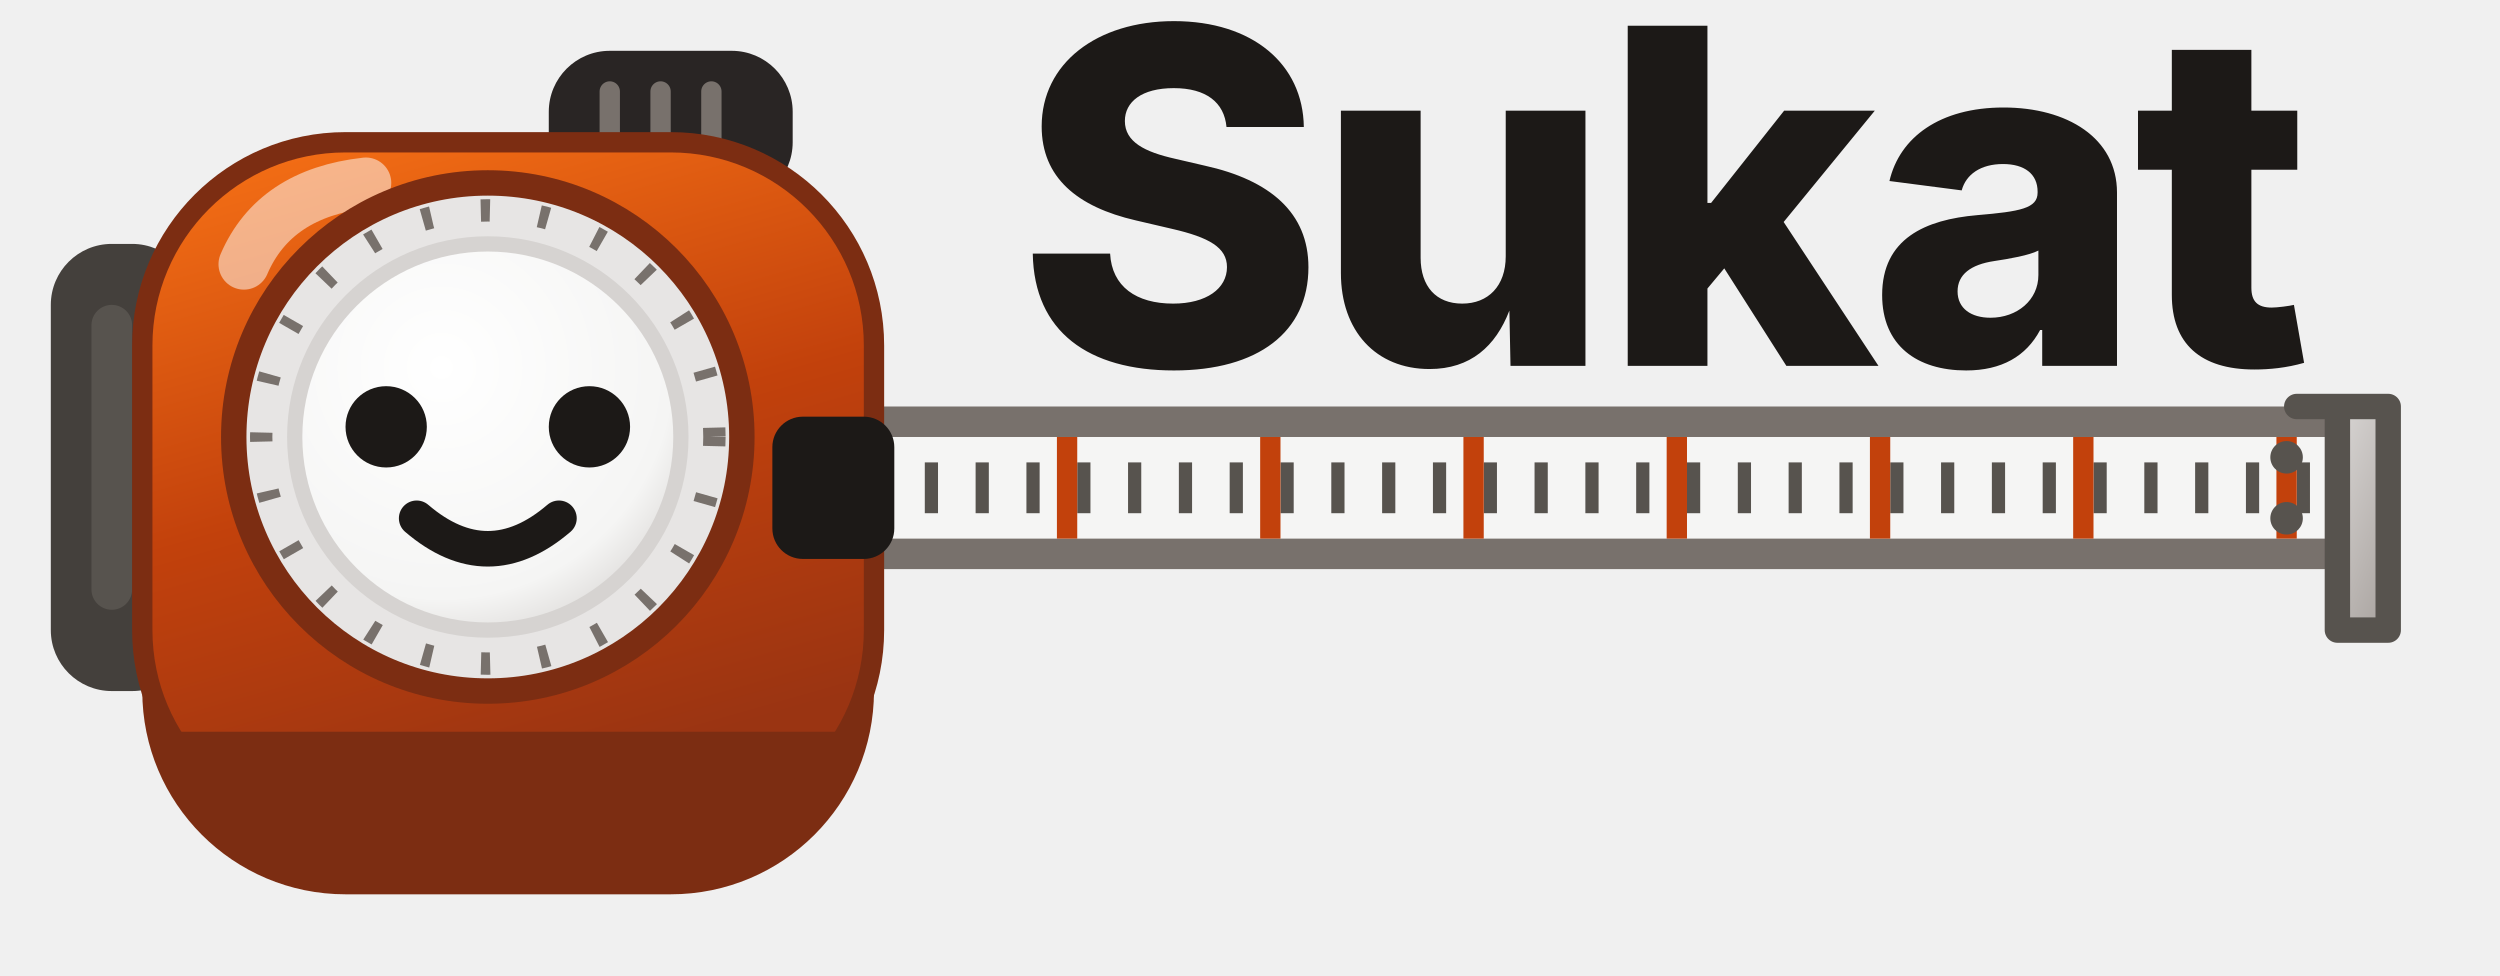
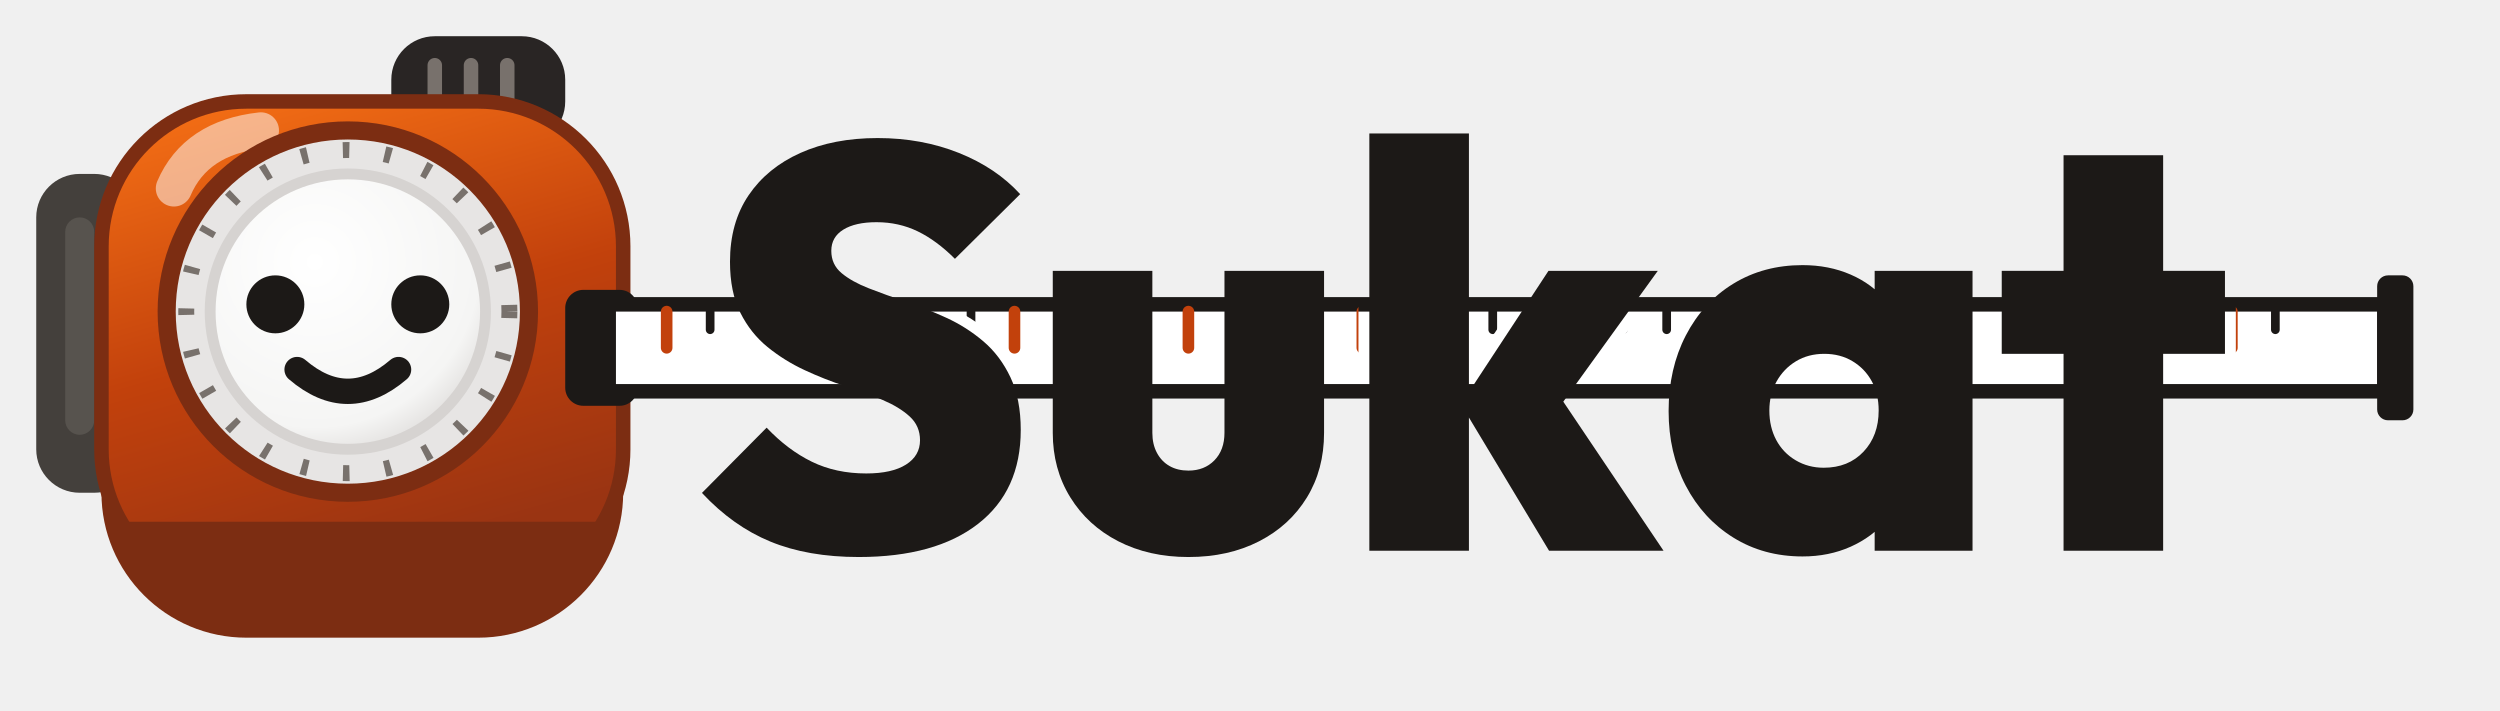
- <svg xmlns="http://www.w3.org/2000/svg" viewBox="4 12 246 96" width="246" height="96" role="img" aria-label="Sukat logo">
+ <svg xmlns="http://www.w3.org/2000/svg" viewBox="4 12 345.0 98" width="345" height="98" role="img" aria-label="Sukat logo">
  <defs>
-     <linearGradient id="lp1c" x1="0" y1="0" x2="0.3" y2="1">
+     <linearGradient id="c91c" x1="0" y1="0" x2="0.3" y2="1">
      <stop offset="0" stop-color="#F97316" />
      <stop offset="0.55" stop-color="#C2410C" />
      <stop offset="1" stop-color="#9A3412" />
    </linearGradient>
-     <radialGradient id="lp1f" cx="0.38" cy="0.32" r="0.8">
+     <radialGradient id="c91f" cx="0.38" cy="0.32" r="0.8">
      <stop offset="0" stop-color="#FFFFFF" />
      <stop offset="0.75" stop-color="#F5F5F4" />
      <stop offset="1" stop-color="#D6D3D1" />
    </radialGradient>
-     <linearGradient id="lp1m" x1="0" y1="0" x2="1" y2="1">
+     <linearGradient id="c91m" x1="0" y1="0" x2="1" y2="1">
      <stop offset="0" stop-color="#E7E5E4" />
      <stop offset="1" stop-color="#A8A29E" />
    </linearGradient>
-     <clipPath id="lp1k">
+     <clipPath id="c91k">
      <rect x="18" y="26" width="72" height="68" rx="20" />
    </clipPath>
+     <mask id="m1" maskUnits="userSpaceOnUse" x="0" y="0" width="999" height="200">
+       <rect x="0" y="0" width="999" height="200" fill="#fff" />
+       <g fill="#000" stroke="#000" stroke-width="37.982">
+         <path transform="translate(100.00 88.0) scale(0.07898449 -0.07898449)" d="M285 -11Q196 -11 130.5 16.0Q65 43 11 101L124 215Q161 176 203.0 155.5Q245 135 298 135Q343 135 367.5 150.5Q392 166 392 193Q392 218 374.0 234.5Q356 251 326.5 263.5Q297 276 261.5 287.5Q226 299 190.5 315.5Q155 332 125.5 356.0Q96 380 78.0 416.0Q60 452 60 505Q60 573 92.5 621.0Q125 669 183.0 695.0Q241 721 318 721Q395 721 460.0 695.0Q525 669 567 623L453 510Q421 542 388.0 558.0Q355 574 316 574Q279 574 258.0 561.0Q237 548 237 524Q237 500 255.0 485.0Q273 470 302.5 458.5Q332 447 367.5 435.0Q403 423 438.0 407.0Q473 391 502.5 366.0Q532 341 550.0 303.0Q568 265 568 211Q568 105 493.5 47.0Q419 -11 285 -11Z" />
+         <path transform="translate(146.28 88.0) scale(0.07898449 -0.07898449)" d="M275 -11Q206 -11 152.5 16.5Q99 44 68.5 93.5Q38 143 38 206V489H212V206Q212 186 220.0 171.0Q228 156 242.0 148.0Q256 140 275 140Q303 140 320.5 158.0Q338 176 338 206V489H512V206Q512 142 482.0 93.0Q452 44 398.5 16.5Q345 -11 275 -11Z" />
+         <path transform="translate(188.94 88.0) scale(0.07898449 -0.07898449)" d="M365 0 211 256 364 489H555L365 226L370 290L565 0ZM51 0V729H225V0Z" />
+         <path transform="translate(232.61 88.0) scale(0.07898449 -0.07898449)" d="M255 -10Q187 -10 134.0 23.0Q81 56 51.0 113.5Q21 171 21 244Q21 318 51.0 376.0Q81 434 134.0 466.5Q187 499 255 499Q301 499 339.0 482.5Q377 466 401.5 436.0Q426 406 431 368V122Q426 83 401.5 53.5Q377 24 339.0 7.0Q301 -10 255 -10ZM292 145Q335 145 361.5 173.0Q388 201 388 245Q388 274 376.0 296.0Q364 318 342.5 331.0Q321 344 293 344Q265 344 243.5 331.0Q222 318 209.5 295.5Q197 273 197 245Q197 216 209.0 193.5Q221 171 243.0 158.0Q265 145 292 145ZM381 0V131L406 251L381 369V489H552V0Z" />
+         <path transform="translate(279.45 88.0) scale(0.07898449 -0.07898449)" d="M118 0V691H292V0ZM10 344V489H400V344Z" />
+       </g>
+     </mask>
  </defs>
-   <g class="mascot">
-     <g class="hop">
-       <g class="body">
-         <rect x="9" y="36" width="14" height="44" rx="6" fill="#44403C" />
-         <rect x="13" y="42" width="4" height="30" rx="2" fill="#57534E" />
-         <rect x="58" y="17" width="24" height="15" rx="6" fill="#292524" />
-         <path d="M64 21 V27" stroke="#78716C" stroke-width="2" stroke-linecap="round" />
-         <path d="M69 21 V27" stroke="#78716C" stroke-width="2" stroke-linecap="round" />
-         <path d="M74 21 V27" stroke="#78716C" stroke-width="2" stroke-linecap="round" />
-         <g class="blade" transform="rotate(0 86 60)">
-           <g class="bladeSlide">
-             <path d="M80 60 H236" fill="none" stroke="#78716C" stroke-width="16" />
-             <path d="M80 60 H236" fill="none" stroke="#F5F5F4" stroke-width="10" />
-             <path d="M80 60 H236" fill="none" stroke="#57534E" stroke-width="5" stroke-dasharray="1.3 3.7" />
-             <path d="M80 60 H236" fill="none" stroke="#C2410C" stroke-width="10" stroke-dasharray="2 18" stroke-dashoffset="-8" />
-             <g transform="translate(236 60)">
-               <path d="M-6 -8 H3 V14 H-2 V-8 Z" fill="url(#lp1m)" stroke="#57534E" stroke-width="2.5" stroke-linejoin="round" />
-               <circle cx="-7" cy="-3" r="1.6" fill="#57534E" />
-               <circle cx="-7" cy="3" r="1.6" fill="#57534E" />
+   <g transform="translate(0 0)">
+     <g class="mascot">
+       <g class="hop">
+         <g class="body">
+           <rect x="9" y="36" width="14" height="44" rx="6" fill="#44403C" />
+           <rect x="13" y="42" width="4" height="30" rx="2" fill="#57534E" />
+           <rect x="58" y="17" width="24" height="15" rx="6" fill="#292524" />
+           <path d="M64 21 V27" stroke="#78716C" stroke-width="2" stroke-linecap="round" />
+           <path d="M69 21 V27" stroke="#78716C" stroke-width="2" stroke-linecap="round" />
+           <path d="M74 21 V27" stroke="#78716C" stroke-width="2" stroke-linecap="round" />
+           <g class="blade" transform="rotate(0 86 60)">
+             <g class="bladeSlide">
+               <path d="M80 60 H86" fill="none" stroke="#78716C" stroke-width="16" />
+               <path d="M80 60 H86" fill="none" stroke="#F5F5F4" stroke-width="10" />
+               <path d="M80 60 H86" fill="none" stroke="#57534E" stroke-width="5" stroke-dasharray="1.3 3.7" />
+               <path d="M80 60 H86" fill="none" stroke="#C2410C" stroke-width="10" stroke-dasharray="2 18" stroke-dashoffset="-8" />
+               <g transform="translate(86 60)">
+                 <path d="M-6 -8 H3 V14 H-2 V-8 Z" fill="url(#c91m)" stroke="#57534E" stroke-width="2.5" stroke-linejoin="round" />
+                 <circle cx="-7" cy="-3" r="1.6" fill="#57534E" />
+                 <circle cx="-7" cy="3" r="1.6" fill="#57534E" />
+               </g>
            </g>
          </g>
-         </g>
-         <rect x="18" y="32" width="72" height="68" rx="20" fill="#7C2D12" />
-         <rect x="18" y="26" width="72" height="68" rx="20" fill="url(#lp1c)" />
-         <g clip-path="url(#lp1k)">
-           <path d="M18 84 H90 V100 H18 Z" fill="#7C2D12" />
-         </g>
-         <rect x="18" y="26" width="72" height="68" rx="20" fill="none" stroke="#7C2D12" stroke-width="2" />
-         <rect x="80" y="53" width="12" height="14" rx="3" fill="#1C1917" />
-         <path d="M28 38 Q31 31 40 30" fill="none" stroke="#FFFFFF" stroke-opacity="0.5" stroke-width="5" stroke-linecap="round" />
-         <circle cx="52" cy="55" r="25" fill="#E7E5E4" stroke="#7C2D12" stroke-width="2.5" />
-         <circle cx="52" cy="55" r="22.3" fill="none" stroke="#78716C" stroke-width="2.2" stroke-dasharray="0.9 4.9" />
-         <circle cx="52" cy="55" r="19" fill="url(#lp1f)" stroke="#D6D3D1" stroke-width="1.5" />
-         <g class="face">
-           <g class="eyes" fill="#1C1917">
-             <circle cx="42" cy="54" r="4" />
-             <circle cx="62" cy="54" r="4" />
+           <rect x="18" y="32" width="72" height="68" rx="20" fill="#7C2D12" />
+           <rect x="18" y="26" width="72" height="68" rx="20" fill="url(#c91c)" />
+           <g clip-path="url(#c91k)">
+             <path d="M18 84 H90 V100 H18 Z" fill="#7C2D12" />
          </g>
-           <g class="mouth">
-             <path d="M45 63 Q52 69 59 63" fill="none" stroke="#1C1917" stroke-width="3.5" stroke-linecap="round" />
+           <rect x="18" y="26" width="72" height="68" rx="20" fill="none" stroke="#7C2D12" stroke-width="2" />
+           <rect x="82" y="52.0" width="10" height="16" rx="2.5" fill="#1C1917" />
+           <path d="M28 38 Q31 31 40 30" fill="none" stroke="#FFFFFF" stroke-opacity="0.5" stroke-width="5" stroke-linecap="round" />
+           <circle cx="52" cy="55" r="25" fill="#E7E5E4" stroke="#7C2D12" stroke-width="2.5" />
+           <circle cx="52" cy="55" r="22.3" fill="none" stroke="#78716C" stroke-width="2.2" stroke-dasharray="0.9 4.9" />
+           <circle cx="52" cy="55" r="19" fill="url(#c91f)" stroke="#D6D3D1" stroke-width="1.5" />
+           <g class="face">
+             <g class="eyes" fill="#1C1917">
+               <circle cx="42" cy="54" r="4" />
+               <circle cx="62" cy="54" r="4" />
+             </g>
+             <g class="mouth">
+               <path d="M45 63 Q52 69 59 63" fill="none" stroke="#1C1917" stroke-width="3.5" stroke-linecap="round" />
+             </g>
          </g>
        </g>
      </g>
    </g>
  </g>
-   <text x="104" y="48" font-family="Outfit, Inter, Arial, sans-serif" font-weight="800" font-size="46" letter-spacing="-1" fill="#1C1917">Sukat</text>
+   <rect x="88" y="54.0" width="245.047" height="12" fill="#FFFFFF" stroke="#1C1917" stroke-width="2" />
+   <g mask="url(#m1)">
+     <path d="M96 55.0 V60.0" stroke="#C2410C" stroke-width="1.6" stroke-linecap="round" />
+     <path d="M102 55.0 V57.5" stroke="#1C1917" stroke-width="1.2" stroke-linecap="round" />
+     <path d="M108 55.0 V57.5" stroke="#1C1917" stroke-width="1.2" stroke-linecap="round" />
+     <path d="M114 55.0 V57.5" stroke="#1C1917" stroke-width="1.2" stroke-linecap="round" />
+     <path d="M120 55.0 V60.0" stroke="#C2410C" stroke-width="1.6" stroke-linecap="round" />
+     <path d="M126 55.0 V57.5" stroke="#1C1917" stroke-width="1.2" stroke-linecap="round" />
+     <path d="M132 55.0 V57.5" stroke="#1C1917" stroke-width="1.2" stroke-linecap="round" />
+     <path d="M138 55.0 V57.5" stroke="#1C1917" stroke-width="1.2" stroke-linecap="round" />
+     <path d="M144 55.0 V60.0" stroke="#C2410C" stroke-width="1.6" stroke-linecap="round" />
+     <path d="M150 55.0 V57.5" stroke="#1C1917" stroke-width="1.2" stroke-linecap="round" />
+     <path d="M156 55.0 V57.5" stroke="#1C1917" stroke-width="1.2" stroke-linecap="round" />
+     <path d="M162 55.0 V57.5" stroke="#1C1917" stroke-width="1.2" stroke-linecap="round" />
+     <path d="M168 55.0 V60.0" stroke="#C2410C" stroke-width="1.6" stroke-linecap="round" />
+     <path d="M174 55.0 V57.5" stroke="#1C1917" stroke-width="1.2" stroke-linecap="round" />
+     <path d="M180 55.0 V57.5" stroke="#1C1917" stroke-width="1.2" stroke-linecap="round" />
+     <path d="M186 55.0 V57.5" stroke="#1C1917" stroke-width="1.2" stroke-linecap="round" />
+     <path d="M192 55.0 V60.0" stroke="#C2410C" stroke-width="1.6" stroke-linecap="round" />
+     <path d="M198 55.0 V57.5" stroke="#1C1917" stroke-width="1.2" stroke-linecap="round" />
+     <path d="M204 55.0 V57.5" stroke="#1C1917" stroke-width="1.2" stroke-linecap="round" />
+     <path d="M210 55.0 V57.5" stroke="#1C1917" stroke-width="1.2" stroke-linecap="round" />
+     <path d="M216 55.0 V60.0" stroke="#C2410C" stroke-width="1.6" stroke-linecap="round" />
+     <path d="M222 55.0 V57.5" stroke="#1C1917" stroke-width="1.2" stroke-linecap="round" />
+     <path d="M228 55.0 V57.5" stroke="#1C1917" stroke-width="1.2" stroke-linecap="round" />
+     <path d="M234 55.0 V57.5" stroke="#1C1917" stroke-width="1.2" stroke-linecap="round" />
+     <path d="M240 55.0 V60.0" stroke="#C2410C" stroke-width="1.6" stroke-linecap="round" />
+     <path d="M246 55.0 V57.5" stroke="#1C1917" stroke-width="1.2" stroke-linecap="round" />
+     <path d="M252 55.0 V57.5" stroke="#1C1917" stroke-width="1.2" stroke-linecap="round" />
+     <path d="M258 55.0 V57.5" stroke="#1C1917" stroke-width="1.2" stroke-linecap="round" />
+     <path d="M264 55.0 V60.0" stroke="#C2410C" stroke-width="1.6" stroke-linecap="round" />
+     <path d="M270 55.0 V57.5" stroke="#1C1917" stroke-width="1.2" stroke-linecap="round" />
+     <path d="M276 55.0 V57.5" stroke="#1C1917" stroke-width="1.2" stroke-linecap="round" />
+     <path d="M282 55.0 V57.5" stroke="#1C1917" stroke-width="1.2" stroke-linecap="round" />
+     <path d="M288 55.0 V60.0" stroke="#C2410C" stroke-width="1.6" stroke-linecap="round" />
+     <path d="M294 55.0 V57.5" stroke="#1C1917" stroke-width="1.2" stroke-linecap="round" />
+     <path d="M300 55.0 V57.5" stroke="#1C1917" stroke-width="1.2" stroke-linecap="round" />
+     <path d="M306 55.0 V57.5" stroke="#1C1917" stroke-width="1.2" stroke-linecap="round" />
+     <path d="M312 55.0 V60.0" stroke="#C2410C" stroke-width="1.6" stroke-linecap="round" />
+     <path d="M318 55.0 V57.5" stroke="#1C1917" stroke-width="1.2" stroke-linecap="round" />
+   </g>
+   <path transform="translate(100.00 88.0) scale(0.07898449 -0.07898449)" d="M285 -11Q196 -11 130.5 16.0Q65 43 11 101L124 215Q161 176 203.0 155.5Q245 135 298 135Q343 135 367.5 150.5Q392 166 392 193Q392 218 374.0 234.5Q356 251 326.5 263.5Q297 276 261.5 287.5Q226 299 190.5 315.5Q155 332 125.5 356.0Q96 380 78.0 416.0Q60 452 60 505Q60 573 92.5 621.0Q125 669 183.0 695.0Q241 721 318 721Q395 721 460.0 695.0Q525 669 567 623L453 510Q421 542 388.0 558.0Q355 574 316 574Q279 574 258.0 561.0Q237 548 237 524Q237 500 255.0 485.0Q273 470 302.5 458.5Q332 447 367.5 435.0Q403 423 438.0 407.0Q473 391 502.5 366.0Q532 341 550.0 303.0Q568 265 568 211Q568 105 493.5 47.0Q419 -11 285 -11Z" fill="#1C1917" />
+   <path transform="translate(146.28 88.0) scale(0.07898449 -0.07898449)" d="M275 -11Q206 -11 152.5 16.5Q99 44 68.5 93.5Q38 143 38 206V489H212V206Q212 186 220.0 171.0Q228 156 242.0 148.0Q256 140 275 140Q303 140 320.5 158.0Q338 176 338 206V489H512V206Q512 142 482.0 93.0Q452 44 398.5 16.5Q345 -11 275 -11Z" fill="#1C1917" />
+   <path transform="translate(188.94 88.0) scale(0.07898449 -0.07898449)" d="M365 0 211 256 364 489H555L365 226L370 290L565 0ZM51 0V729H225V0Z" fill="#1C1917" />
+   <path transform="translate(232.61 88.0) scale(0.07898449 -0.07898449)" d="M255 -10Q187 -10 134.0 23.0Q81 56 51.0 113.5Q21 171 21 244Q21 318 51.0 376.0Q81 434 134.0 466.5Q187 499 255 499Q301 499 339.0 482.5Q377 466 401.5 436.0Q426 406 431 368V122Q426 83 401.5 53.5Q377 24 339.0 7.0Q301 -10 255 -10ZM292 145Q335 145 361.5 173.0Q388 201 388 245Q388 274 376.0 296.0Q364 318 342.5 331.0Q321 344 293 344Q265 344 243.5 331.0Q222 318 209.5 295.5Q197 273 197 245Q197 216 209.0 193.5Q221 171 243.0 158.0Q265 145 292 145ZM381 0V131L406 251L381 369V489H552V0Z" fill="#1C1917" />
+   <path transform="translate(279.45 88.0) scale(0.07898449 -0.07898449)" d="M118 0V691H292V0ZM10 344V489H400V344Z" fill="#1C1917" />
+   <rect x="332.047" y="50.0" width="5" height="20" rx="1.5" fill="#1C1917" />
</svg>
